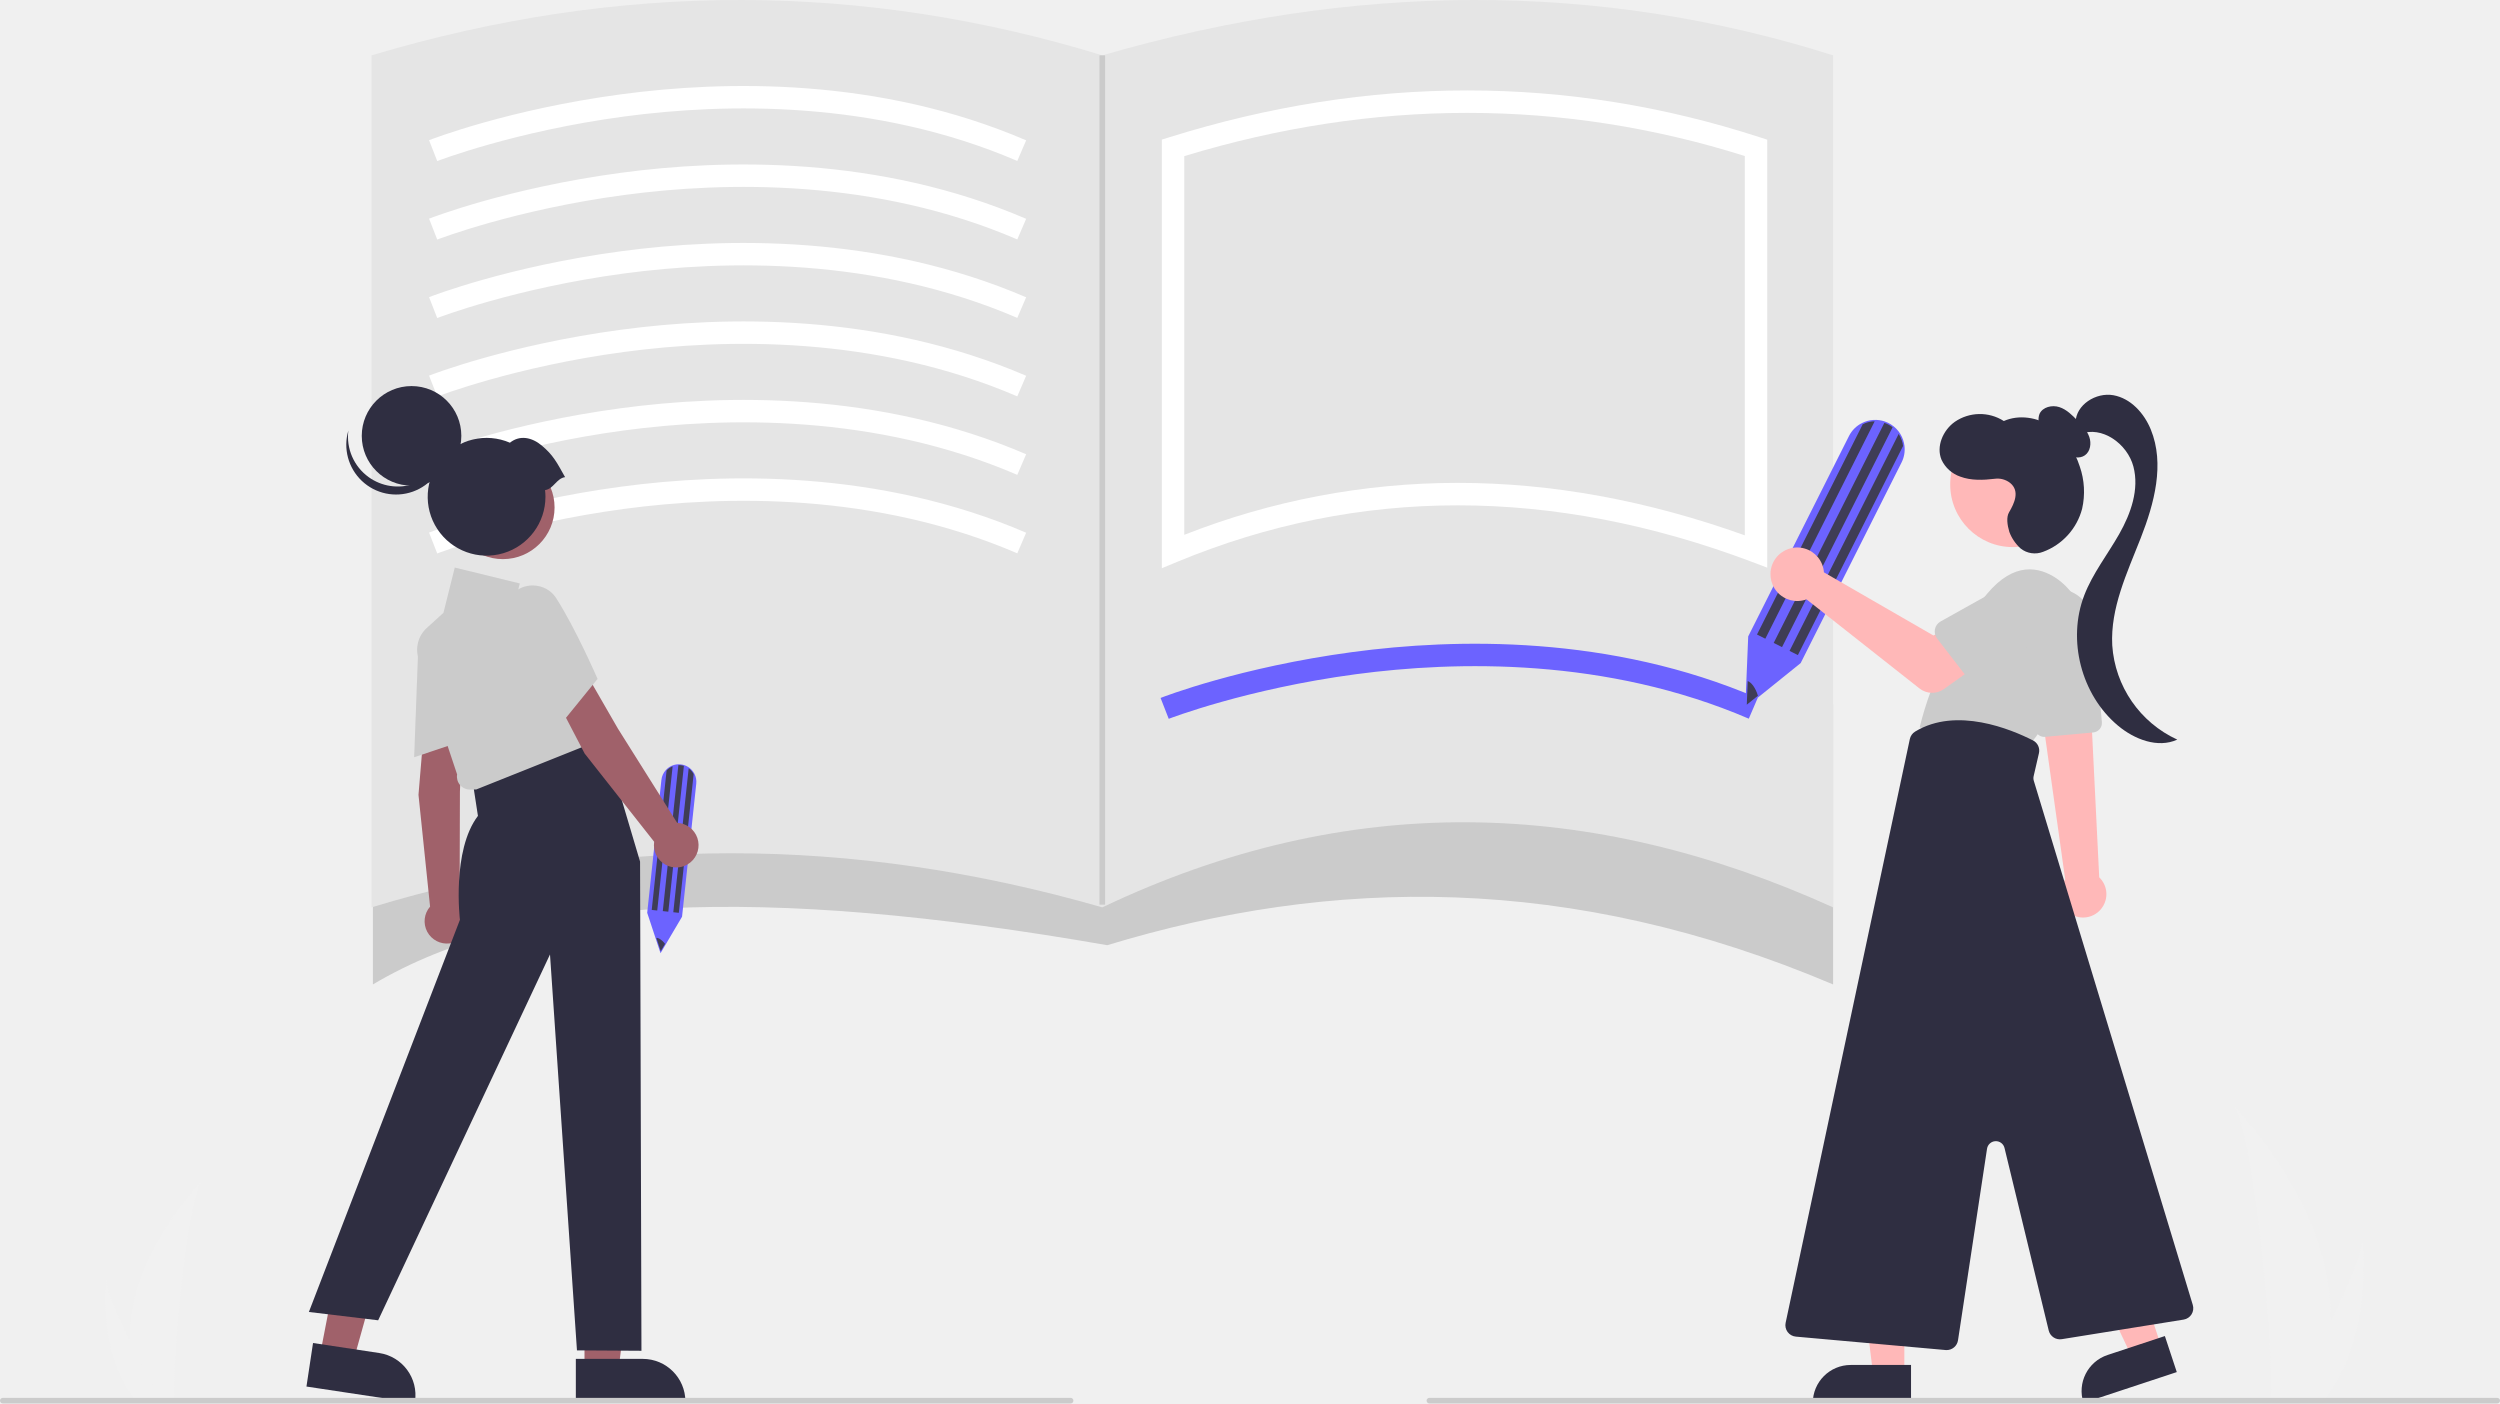
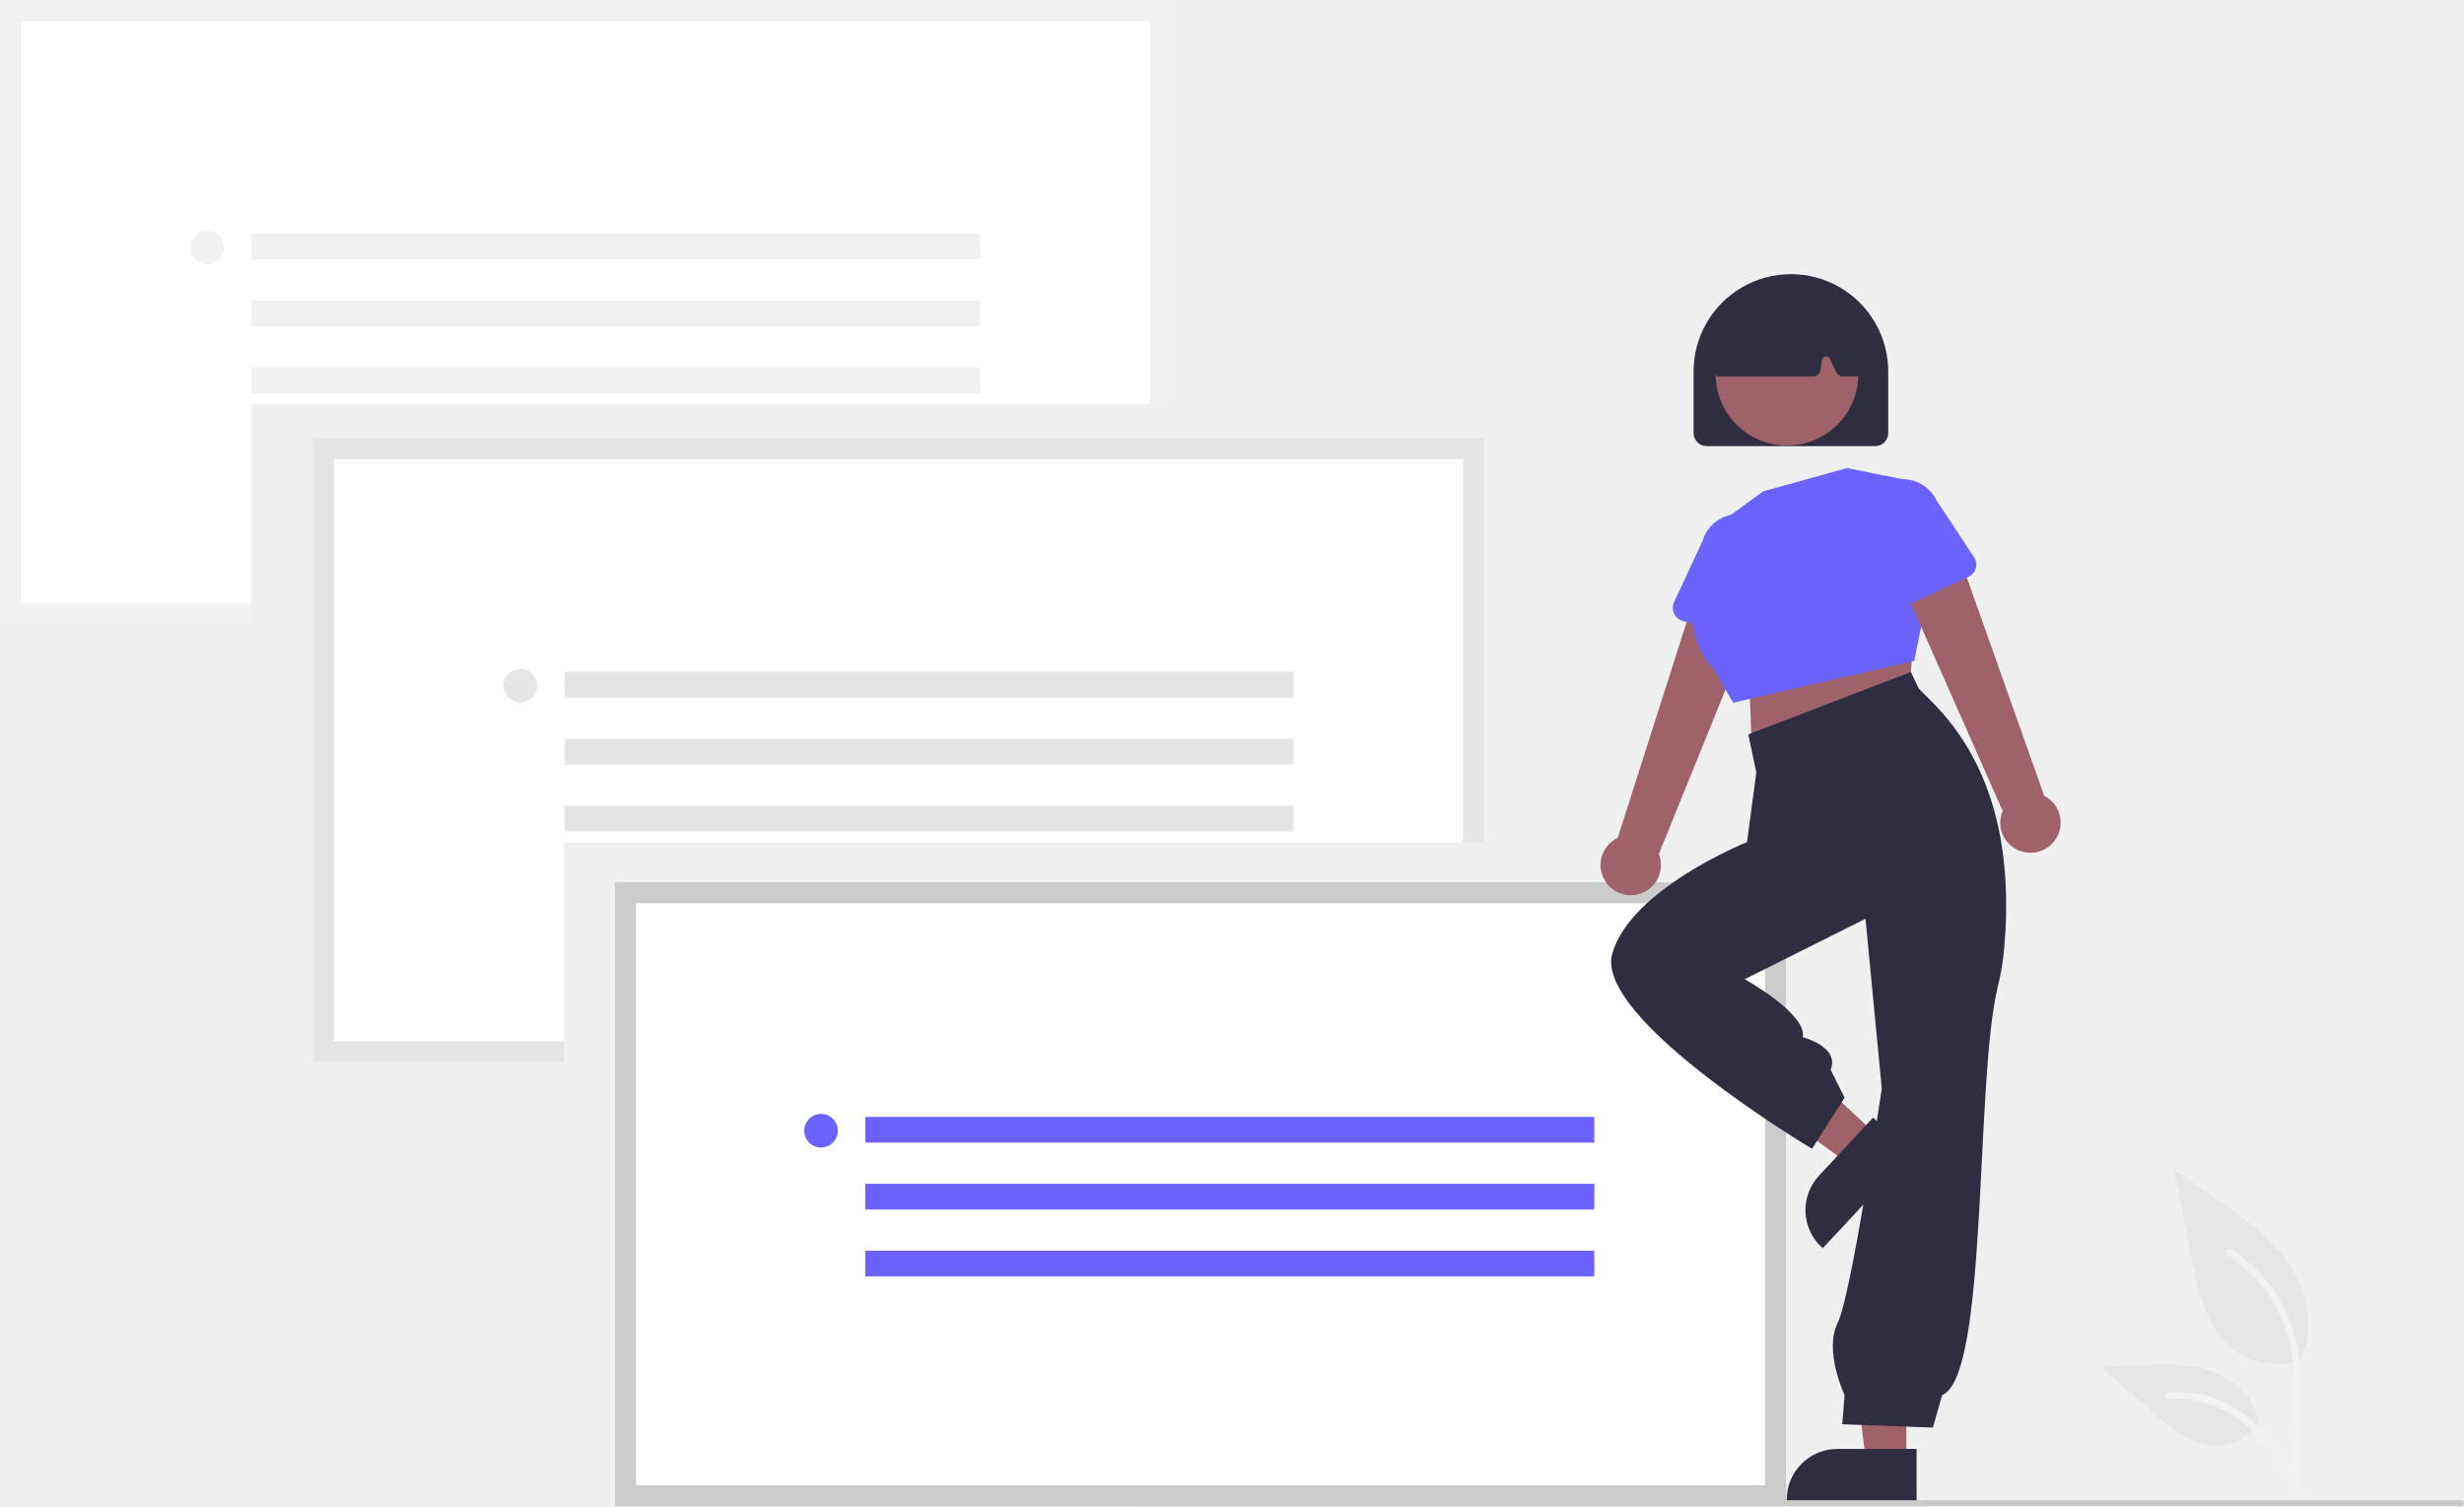
- <svg xmlns="http://www.w3.org/2000/svg" data-name="Layer 1" width="892" height="500.75" viewBox="0 0 892 500.75">
-   <path id="b2aec908-dac2-485e-9341-1f8763a52ddc-226" data-name="Path 133" d="M985.58,671.222a96.071,96.071,0,0,1-4.488,26.557c-.061.2-.128.396-.193.596H964.149c.018-.179.036-.379.053-.596,1.117-12.838-5.263-90.042-12.961-103.404C951.916,595.459,986.878,630.43,985.58,671.222Z" transform="translate(-154 -199.625)" fill="#f1f1f1" />
-   <path id="bc80851e-3fc6-46a5-adb1-be50bb758626-227" data-name="Path 134" d="M984.323,697.779c-.14.2-.286.399-.435.596h-12.565c.095-.17.206-.369.334-.596,2.076-3.746,8.219-14.946,13.922-26.557,6.126-12.478,11.751-25.428,11.277-30.116C997.002,642.163,1001.243,674.391,984.323,697.779Z" transform="translate(-154 -199.625)" fill="#f1f1f1" />
-   <path id="ac74e0d2-c10f-4860-b119-67c8c5820ae0-228" data-name="Path 133" d="M200.35,678.209a71.351,71.351,0,0,0,3.333,19.724c.045.148.095.294.144.442h12.439c-.013-.133-.027-.281-.04-.442-.829-9.535,3.909-66.874,9.626-76.797C225.352,621.94,199.386,647.913,200.35,678.209Z" transform="translate(-154 -199.625)" fill="#f1f1f1" />
-   <path id="b887613c-750d-48e2-8424-1e5e637b4506-229" data-name="Path 134" d="M201.284,697.933c.104.148.212.296.323.442h9.332c-.071-.126-.153-.274-.248-.442-1.542-2.782-6.104-11.1-10.34-19.724-4.55-9.267-8.727-18.885-8.376-22.367C191.867,656.627,188.717,680.562,201.284,697.933Z" transform="translate(-154 -199.625)" fill="#f1f1f1" />
-   <path d="M808.047,550.875c-93.947-39.814-178.942-38.301-259-14-123.353-21.543-207.819-18.21-262,14v-100h521Z" transform="translate(-154 -199.625)" fill="#cbcbcb" />
-   <path d="M808.047,523.375c-86.552-39.217-173-41.749-260.75,0-89.878-25.878-176.764-25.607-260.75,0v-304c89.294-26.651,176.154-26.011,260.75,0,89.361-25.921,176.356-26.743,260.75,0Z" transform="translate(-154 -199.625)" fill="#e5e5e5" />
-   <path d="M310.002,257.101,307.091,249.649c1.141-.446,28.408-10.987,68.424-16.364,36.996-4.972,92.116-6.159,144.613,16.415l-3.16,7.35c-50.742-21.818-104.231-20.669-140.17-15.865C337.681,246.416,310.275,256.995,310.002,257.101Z" transform="translate(-154 -199.625)" fill="#fff" />
-   <path d="M310.002,285.101,307.091,277.649c1.141-.446,28.408-10.987,68.424-16.364,36.996-4.972,92.116-6.159,144.613,16.415l-3.16,7.35c-50.742-21.818-104.231-20.67-140.17-15.865C337.681,274.416,310.275,284.995,310.002,285.101Z" transform="translate(-154 -199.625)" fill="#fff" />
-   <path d="M310.002,313.101,307.091,305.649c1.141-.446,28.408-10.987,68.424-16.364,36.996-4.972,92.116-6.159,144.613,16.415l-3.16,7.35c-50.742-21.818-104.231-20.67-140.17-15.865C337.681,302.416,310.275,312.995,310.002,313.101Z" transform="translate(-154 -199.625)" fill="#fff" />
-   <path d="M310.002,341.101,307.091,333.649c1.141-.446,28.408-10.987,68.424-16.364,36.996-4.971,92.116-6.16,144.613,16.415l-3.16,7.35c-50.742-21.818-104.231-20.67-140.17-15.865C337.681,330.416,310.275,340.995,310.002,341.101Z" transform="translate(-154 -199.625)" fill="#fff" />
-   <path d="M310.002,369.101,307.091,361.649c1.141-.446,28.408-10.987,68.424-16.364,36.996-4.972,92.116-6.159,144.613,16.415l-3.16,7.35c-50.742-21.819-104.231-20.67-140.17-15.865C337.681,358.416,310.275,368.995,310.002,369.101Z" transform="translate(-154 -199.625)" fill="#fff" />
-   <path d="M310.002,397.101,307.091,389.649c1.141-.446,28.408-10.987,68.424-16.364,36.996-4.971,92.116-6.159,144.613,16.415l-3.16,7.35c-50.742-21.819-104.231-20.669-140.17-15.865C337.681,386.416,310.275,396.995,310.002,397.101Z" transform="translate(-154 -199.625)" fill="#fff" />
-   <path d="M571.002,456.101,568.091,448.649c1.141-.446,28.408-10.987,68.424-16.364,36.996-4.971,92.116-6.159,144.613,16.415l-3.16,7.35c-50.742-21.819-104.231-20.669-140.17-15.865C598.681,445.416,571.275,455.995,571.002,456.101Z" transform="translate(-154 -199.625)" fill="#6c63ff" />
-   <path d="M568.547,402.364V249.434l2.807-.877c71.143-22.223,141.942-22.219,210.428.013l2.765.897V402.16l-5.412-2.043c-71.27-26.898-140.26-26.915-205.055-.047Zm105.563-30.45q50.228,0,102.437,18.725V255.295c-65.114-20.535-132.377-20.523-200,.033V390.453A266.356,266.356,0,0,1,674.11,371.914Z" transform="translate(-154 -199.625)" fill="#fff" />
-   <path d="M776.713,452.139l1.048-25.451,35.946-71.469a10.368,10.368,0,0,1,4.704-4.677,10.49,10.49,0,0,1,8.104-.529,10.486,10.486,0,0,1,6.54,6.628,10.847,10.847,0,0,1,.455,2.035A10.387,10.387,0,0,1,832.468,364.654L796.473,436.22Z" transform="translate(-154 -199.625)" fill="#6c63ff" />
-   <path d="M822.888,349.94l-39.02,77.58-2.975-1.496,37.739-75.034A9.945,9.945,0,0,1,822.888,349.94Z" transform="translate(-154 -199.625)" fill="#3f3d56" />
-   <path d="M833.014,358.739l-37.532,74.623-2.975-1.496,38.939-77.419a9.998,9.998,0,0,1,1.135,2.35A10.328,10.328,0,0,1,833.014,358.739Z" transform="translate(-154 -199.625)" fill="#3f3d56" />
-   <path d="M829.278,352.08l-39.451,78.438-2.975-1.496,39.5-78.536a9.688,9.688,0,0,1,1.229.517A10.198,10.198,0,0,1,829.278,352.08Z" transform="translate(-154 -199.625)" fill="#3f3d56" />
-   <path d="M781.226,447.862l-3.97,3.197.333-8.429C778.952,443.103,780.428,445.155,781.226,447.862Z" transform="translate(-154 -199.625)" fill="#3f3d56" />
-   <path d="M389.674,539.729,384.922,525.313l5.063-47.401a6.178,6.178,0,0,1,1.643-3.595,6.251,6.251,0,0,1,4.409-1.995,6.248,6.248,0,0,1,5.037,2.325,6.463,6.463,0,0,1,.681,1.04,6.189,6.189,0,0,1,.672,3.553l-5.07,47.465Z" transform="translate(-154 -199.625)" fill="#6c63ff" />
-   <path d="M393.999,473.043l-5.496,51.454-1.973-.211,5.315-49.765A5.926,5.926,0,0,1,393.999,473.043Z" transform="translate(-154 -199.625)" fill="#3f3d56" />
-   <path d="M401.492,475.827,396.206,525.32l-1.973-.211,5.484-51.347a5.957,5.957,0,0,1,1.126,1.073A6.153,6.153,0,0,1,401.492,475.827Z" transform="translate(-154 -199.625)" fill="#3f3d56" />
-   <path d="M398.012,472.897,392.455,524.919l-1.973-.211,5.564-52.088a5.773,5.773,0,0,1,.794.031A6.077,6.077,0,0,1,398.012,472.897Z" transform="translate(-154 -199.625)" fill="#3f3d56" />
-   <path d="M391.295,536.397l-1.544,2.616-1.582-4.771C389.028,534.22,390.282,535.055,391.295,536.397Z" transform="translate(-154 -199.625)" fill="#3f3d56" />
-   <g id="f2202155-5d0d-4949-a3af-453985752dd6" data-name="Group 23">
-     <path id="bb56e1bb-a377-463a-b777-e3f2ac15f40f-230" data-name="Path 385" d="M904.44,522.824a8.305,8.305,0,1,1-14.42-8.245q.028-.049.056-.097a8.938,8.938,0,0,1,.782-1.11l-6.986-49.796-.209-1.492-1.419-10.161-.209-1.465.773.036,13.536.619,3.63.164.455,9.27,2.574,52.115a8.294,8.294,0,0,1,1.437,10.161Z" transform="translate(-154 -199.625)" fill="#ffb8b8" />
-     <path id="a248d591-cba6-4901-9d10-c9b24d625163-231" data-name="Path 386" d="M883.703,462.536l17.188-1.576a3.393,3.393,0,0,0,3.06-3.672l-3.184-35.743a13.032,13.032,0,0,0-25.961,2.318q.033.369.087.736l5.154,35.059a3.388,3.388,0,0,0,3.346,2.894A2.402,2.402,0,0,0,883.703,462.536Z" transform="translate(-154 -199.625)" fill="#cbcbcb" />
-     <path id="f743e301-5bba-4392-b658-4efdfb4065cc-232" data-name="Path 387" d="M896.731,433.66a23.939,23.939,0,0,0-8.805-27.552c-6.481-4.435-15.351-6.027-24.902,5.344a118.912,118.912,0,0,0-24.106,47.758l39.116,6.368S891.336,449.318,896.731,433.66Z" transform="translate(-154 -199.625)" fill="#cbcbcb" />
-     <path id="eac80286-6d9c-481f-b372-04b3b845d333-233" data-name="Path 388" d="M833.466,689.831H822.313l-5.305-43.017h16.46Z" transform="translate(-154 -199.625)" fill="#ffb8b8" />
-     <path id="e474a022-de70-4f17-bf9b-ca694d09b1b4-234" data-name="Path 389" d="M800.808,700.185H835.858V686.643H814.35a13.542,13.542,0,0,0-13.542,13.542Z" transform="translate(-154 -199.625)" fill="#2f2e41" />
-     <path id="a9ae19c7-51aa-4dd0-9022-ef91b49440e0-235" data-name="Path 390" d="M925.156,680.103l-10.589,3.5-18.539-39.178,15.628-5.166Z" transform="translate(-154 -199.625)" fill="#ffb8b8" />
-     <path id="bdf88be3-aecd-443e-97f8-a32ede953949-236" data-name="Path 391" d="M897.395,700.185l33.28-11-4.25-12.858-20.422,6.75a13.542,13.542,0,0,0-8.608,17.108Z" transform="translate(-154 -199.625)" fill="#2f2e41" />
-     <circle id="e601451a-496c-4b1c-9fe2-c3a71e9d5111" data-name="Ellipse 65" cx="718.176" cy="172.861" r="22.343" fill="#ffb8b8" />
-     <path id="fd5880a1-dddd-4cd5-886d-5f97a9f21c4e-237" data-name="Path 392" d="M852.614,677.857l10.357-68.358a3.184,3.184,0,0,1,6.242-.273l15.772,65.144A4.124,4.124,0,0,0,889.613,677.449l43.505-6.992a4.094,4.094,0,0,0,3.268-5.231L879.658,478.197a3.184,3.184,0,0,1-.055-1.637l1.888-8.187a4.079,4.079,0,0,0-2.117-4.561c-7.725-3.942-27.29-12.136-42.055-3.16a4.14,4.14,0,0,0-1.891,2.663L791.112,671.602A4.094,4.094,0,0,0,794.751,676.532l53.45,4.787q.182.016.364.016a4.101,4.101,0,0,0,4.046-3.48Z" transform="translate(-154 -199.625)" fill="#2f2e41" />
-     <path id="acdc6559-e36c-4b0b-aac1-c1a10856fa7d-238" data-name="Path 393" d="M886.991,356.701a16.902,16.902,0,0,1-4.416-3.839,5.731,5.731,0,0,1-.882-5.549c1.129-2.491,4.483-3.275,7.083-2.43s4.608,2.885,6.507,4.851c1.673,1.728,3.394,3.54,4.185,5.814s.386,5.156-1.588,6.536c-1.938,1.354-4.723.8-6.586-.654a16.8,16.8,0,0,1-4.116-5.704Z" transform="translate(-154 -199.625)" fill="#2f2e41" />
-     <path id="a8902353-3630-4aaa-9386-a524a4077d2f-239" data-name="Path 394" d="M894.559,350.335c.124-6.295,7.299-10.81,13.497-9.694s10.961,6.4,13.345,12.227c5.038,12.312,1.256,26.362-3.598,38.752s-10.862,24.961-10.153,38.246a39.958,39.958,0,0,0,23.21,33.658c-6.994,3.17-15.354-.105-21.231-5.047-13.052-10.975-18.09-30.516-11.972-46.434,3.017-7.851,8.335-14.568,12.487-21.883s7.198-15.936,5.054-24.069-11.266-14.718-19.065-11.571Z" transform="translate(-154 -199.625)" fill="#2f2e41" />
-     <path id="b05157c8-b93b-43b3-a4ba-0cfdfe0a562e-240" data-name="Path 395" d="M870.836,382.401c1.948-3.291,3.912-7.612.353-10.489a7.336,7.336,0,0,0-5.504-1.455c-4.013.484-8.384.683-12.27-.775a11.502,11.502,0,0,1-6.672-5.996c-2.001-4.752.506-10.527,4.698-13.531a15.828,15.828,0,0,1,17.519-.31c5.431-2.399,12.02-1.332,16.954,1.97s8.31,8.59,10.144,14.236a27.478,27.478,0,0,1,.84,15.114A22.462,22.462,0,0,1,882.965,396.52a8.089,8.089,0,0,1-7.989-1.183,15.027,15.027,0,0,1-4.043-5.926C870.192,386.922,869.797,384.159,870.836,382.401Z" transform="translate(-154 -199.625)" fill="#2f2e41" />
-     <path id="fb245157-e4e6-4551-ad6a-dca5f4b0f94b-241" data-name="Path 397" d="M804.556,402.337a9.573,9.573,0,0,1,.217,1.492l39.077,22.544,9.498-5.468,10.126,13.256-15.874,11.315a7.277,7.277,0,0,1-8.733-.213l-40.299-31.79a9.552,9.552,0,1,1,5.982-11.135Z" transform="translate(-154 -199.625)" fill="#ffb8b8" />
-     <path id="b7c0657c-f78e-4619-b8ae-65b0c7791644-242" data-name="Path 398" d="M845.157,427.441l12.63,16.369a4.094,4.094,0,0,0,6.186.339L878.27,429.302a11.371,11.371,0,1,0-13.578-18.244q-.185.138-.365.283L846.396,421.368a4.094,4.094,0,0,0-1.242,6.073Z" transform="translate(-154 -199.625)" fill="#cbcbcb" />
-   </g>
-   <polygon points="208.552 488.809 220.675 488.808 226.443 442.047 208.55 442.048 208.552 488.809" fill="#a0616a" />
-   <path d="M359.459,684.476l23.875-.001h.001a15.216,15.216,0,0,1,15.215,15.215v.494l-39.091.001Z" transform="translate(-154 -199.625)" fill="#2f2e41" />
-   <polygon points="114.156 483.561 126.143 485.373 138.836 439.999 123.121 437.325 114.156 483.561" fill="#a0616a" />
-   <path d="M265.69,678.81l23.607,3.568.001 0a15.216,15.216,0,0,1,12.77,17.318l-.074.489-38.652-5.842Z" transform="translate(-154 -199.625)" fill="#2f2e41" />
-   <path d="M305.535,456.695l13.461,3.527-.895,21.824-.111,39.734a7.963,7.963,0,1,1-10.539,1.324l-4.136-39.88Z" transform="translate(-154 -199.625)" fill="#a0616a" />
-   <path d="M303.192,431.698a10.988,10.988,0,0,1,6.793-9.772,10.273,10.273,0,0,1,11.12,1.788,9.795,9.795,0,0,1,3.265,7.575c.035,12.785-2.851,31.42-2.88,31.606l-.046.296-19.675,6.626Z" transform="translate(-154 -199.625)" fill="#cbcbcb" />
-   <path d="M338.372,467.989l30.094-7.79,13.911,46.85.494,174.535-23.013-.144-9.62-141.264L288.929,670.707l-24.722-2.967,53.893-139.924s-2.967-24.722,6.428-37.082l-1.978-12.855Z" transform="translate(-154 -199.625)" fill="#2f2e41" />
-   <path d="M318.08,479.646a4.611,4.611,0,0,1-.984-3.709l-13.727-41.181a10.477,10.477,0,0,1,2.89-11.058l5.959-5.417,4.038-16.153,23.21,5.673-1.912,7.649,10.504-1.909,22.125,49.277-46.247,18.485-2.278.036A4.61,4.61,0,0,1,318.08,479.646Z" transform="translate(-154 -199.625)" fill="#cbcbcb" />
-   <path d="M350.295,444.876l13.262-4.215,10.909,18.923,21.145,33.641a7.963,7.963,0,1,1-8.199,6.752L362.599,468.484Z" transform="translate(-154 -199.625)" fill="#a0616a" />
-   <path d="M334.953,425.001a10.987,10.987,0,0,1,.518-11.889,10.279,10.279,0,0,1,10.354-4.433,9.795,9.795,0,0,1,6.808,4.657c6.864,10.786,14.385,28.078,14.46,28.251l.119.275-13.087,16.116Z" transform="translate(-154 -199.625)" fill="#cbcbcb" />
-   <circle cx="179.429" cy="181.056" r="18.441" fill="#a0616a" />
-   <circle cx="146.839" cy="155.514" r="17.764" fill="#2f2e41" />
-   <path d="M285.517,369.848a17.765,17.765,0,0,0,27.432-9.327,17.765,17.765,0,1,1-34.652-7.285A17.758,17.758,0,0,0,285.517,369.848Z" transform="translate(-154 -199.625)" fill="#2f2e41" />
-   <path d="M355.62,369.868c-3.101-5.552-4.288-7.871-8.286-11.247-3.536-2.986-7.885-3.863-11.393-1.034A21.008,21.008,0,1,0,348.617,376.871a21.183,21.183,0,0,0-.143-2.375C351.523,374.067,352.571,370.296,355.62,369.868Z" transform="translate(-154 -199.625)" fill="#2f2e41" />
-   <path d="M536,700.375H155a1,1,0,0,1,0-2H536a1,1,0,0,1,0,2Z" transform="translate(-154 -199.625)" fill="#cbcbcb" />
-   <path d="M1045,700.375H664a1,1,0,0,1,0-2h381a1,1,0,0,1,0,2Z" transform="translate(-154 -199.625)" fill="#cbcbcb" />
-   <rect x="392.297" y="19.75" width="2" height="303.038" fill="#cbcbcb" />
+ <svg xmlns="http://www.w3.org/2000/svg" data-name="Layer 1" width="826.382" height="505.13" viewBox="0 0 826.382 505.13">
+   <path id="e73ea6d0-018f-4f1a-b9fb-ec835afd7d29-166" data-name="Path 438" d="M958.436,653.575a24.215,24.215,0,0,1-23.383-4.119c-8.19-6.874-10.758-18.196-12.847-28.682l-6.18-31.017,12.938,8.908c9.305,6.406,18.818,13.019,25.26,22.298s9.252,21.947,4.078,31.988" transform="translate(-186.8091 -197.435)" fill="#e6e6e6" />
+   <path id="adfa37d6-6055-4e93-a6c7-1993979ff9f6-167" data-name="Path 439" d="M956.438,693.286c1.628-11.864,3.304-23.881,2.159-35.872-1.015-10.649-4.264-21.049-10.878-29.579a49.206,49.206,0,0,0-12.625-11.44c-1.262-.796-2.424,1.204-1.167,1.997a46.779,46.779,0,0,1,18.504,22.326c4.029,10.246,4.675,21.416,3.982,32.3-.419,6.582-1.311,13.121-2.206,19.653a1.198,1.198,0,0,0,.808,1.423,1.163,1.163,0,0,0,1.423-.808Z" transform="translate(-186.8091 -197.435)" fill="#f2f2f2" />
+   <path id="ab8f3b7e-46a3-4c45-91c1-6e6ed9e46d7b-168" data-name="Path 442" d="M944.717,674.25a17.825,17.825,0,0,1-15.531,8.019c-7.864-.373-14.418-5.86-20.317-11.07l-17.452-15.409,11.55-.553c8.306-.398,16.827-.771,24.738,1.793s15.208,8.726,16.654,16.915" transform="translate(-186.8091 -197.435)" fill="#e6e6e6" />
+   <path id="a06078c2-c2e6-4e9e-9e9d-932246ef76f7-169" data-name="Path 443" d="M961.041,700.106c-7.84-13.871-16.932-29.288-33.181-34.216a37.026,37.026,0,0,0-13.955-1.441c-1.482.128-1.112,2.412.367,2.285a34.398,34.398,0,0,1,22.272,5.892c6.28,4.275,11.17,10.218,15.308,16.519,2.535,3.861,4.806,7.884,7.076,11.903C959.653,702.332,961.775,701.405,961.041,700.106Z" transform="translate(-186.8091 -197.435)" fill="#f2f2f2" />
+   <polygon points="494.22 150.5 494.22 282.58 189.16 282.58 189.16 352.71 108.51 352.71 108.51 150.5 494.22 150.5" fill="#fff" />
+   <path d="M291.809,344.435v209.22h84.16v-7.01H298.819V351.445h378.71v128.57h7.01V344.435Z" transform="translate(-186.8091 -197.435)" fill="#e5e5e5" />
+   <rect x="189.354" y="225.348" width="244.496" height="8.631" fill="#e5e5e5" />
+   <rect x="189.354" y="247.788" width="244.496" height="8.631" fill="#e5e5e5" />
+   <rect x="189.354" y="270.228" width="244.496" height="8.631" fill="#e5e5e5" />
+   <circle cx="174.513" cy="229.989" r="5.633" fill="#e5e5e5" />
+   <polygon points="389.22 3.5 389.22 135.58 84.16 135.58 84.16 205.71 3.51 205.71 3.51 3.5 389.22 3.5" fill="#fff" />
+   <path d="M186.809,197.435v209.22h84.16v-7.01H193.819v-195.2h378.71v128.57h7.01V197.435Z" transform="translate(-186.8091 -197.435)" fill="#f1f1f1" />
+   <rect x="84.354" y="78.348" width="244.496" height="8.631" fill="#f1f1f1" />
+   <rect x="84.354" y="100.788" width="244.496" height="8.631" fill="#f1f1f1" />
+   <rect x="84.354" y="123.228" width="244.496" height="8.631" fill="#f1f1f1" />
+   <circle cx="69.513" cy="82.989" r="5.633" fill="#f1f1f1" />
+   <rect x="209.776" y="299.414" width="385.717" height="202.209" fill="#fff" />
+   <path d="M785.809,702.565H393.079V493.343H785.809Zm-385.717-7.013H778.796V500.356H400.092Z" transform="translate(-186.8091 -197.435)" fill="#cbcbcb" />
+   <rect x="290.2" y="374.577" width="244.496" height="8.631" fill="#6c63ff" />
+   <rect x="290.2" y="397.017" width="244.496" height="8.631" fill="#6c63ff" />
+   <rect x="290.2" y="419.457" width="244.496" height="8.631" fill="#6c63ff" />
+   <circle cx="275.36" cy="379.218" r="5.633" fill="#6c63ff" />
+   <path d="M725.446,493.35a10.067,10.067,0,0,1,3.922-14.93l27.896-87.347,19.428,10.092-33.53,82.686a10.122,10.122,0,0,1-17.717,9.499Z" transform="translate(-186.8091 -197.435)" fill="#9f616a" />
+   <path d="M748.237,403.151a4.509,4.509,0,0,1,.021-3.759l9.555-20.542a12.536,12.536,0,0,1,24.06,7.052l-3.193,22.504a4.514,4.514,0,0,1-5.752,3.694l-21.859-6.477A4.509,4.509,0,0,1,748.237,403.151Z" transform="translate(-186.8091 -197.435)" fill="#6c63ff" />
+   <polygon points="642.019 209.183 640.461 231.001 587.475 249.702 586.696 228.663 642.019 209.183" fill="#9f616a" />
+   <path d="M761.038,374.671l17.142-12.467,28.051-7.792,23.376,4.675,3.896,36.622-4.675,23.376-60.778,14.026-6.234-10.909s-14.026-14.026-3.117-29.61Z" transform="translate(-186.8091 -197.435)" fill="#6c63ff" />
+   <path d="M754.804,342.672V322.209a32.644,32.644,0,1,1,65.287,0v20.463a4.39,4.39,0,0,1-4.385,4.385H759.189A4.39,4.39,0,0,1,754.804,342.672Z" transform="translate(-186.8091 -197.435)" fill="#2f2e41" />
+   <circle cx="599.327" cy="125.487" r="23.933" fill="#9f616a" />
+   <path d="M761.546,322.83a2.436,2.436,0,0,1-.57-1.942l2.835-19.742a2.44,2.44,0,0,1,1.378-1.87c14.471-6.772,29.145-6.781,43.616-.026a2.455,2.455,0,0,1,1.392,1.984l1.892,19.767a2.436,2.436,0,0,1-2.425,2.668h-4.8a2.446,2.446,0,0,1-2.207-1.405l-2.071-4.438a1.462,1.462,0,0,0-2.775.437l-.409,3.273a2.44,2.44,0,0,1-2.417,2.134H763.387A2.436,2.436,0,0,1,761.546,322.83Z" transform="translate(-186.8091 -197.435)" fill="#2f2e41" />
+   <path d="M865.439,483.159a10.067,10.067,0,0,1-6.977-13.771L821.35,385.541l21.23-5.347,29.805,84.1a10.122,10.122,0,0,1-6.946,18.865Z" transform="translate(-186.8091 -197.435)" fill="#9f616a" />
+   <path d="M822.615,400.568a4.509,4.509,0,0,1-2.479-2.825L813.647,376.036a12.536,12.536,0,0,1,22.677-10.696l12.549,18.951a4.514,4.514,0,0,1-1.85,6.58L826.374,400.537A4.509,4.509,0,0,1,822.615,400.568Z" transform="translate(-186.8091 -197.435)" fill="#6c63ff" />
+   <polygon points="639.353 490.356 625.845 490.355 619.419 438.253 639.355 438.254 639.353 490.356" fill="#9f616a" />
+   <path d="M829.607,700.885l-43.555-.002v-.551a16.954,16.954,0,0,1,16.953-16.953h.001l26.602.001Z" transform="translate(-186.8091 -197.435)" fill="#2f2e41" />
+   <polygon points="629.087 380.349 619.878 390.231 577.378 359.413 590.97 344.828 629.087 380.349" fill="#9f616a" />
+   <path d="M827.824,584.19l-29.694,31.865-.403-.376a16.954,16.954,0,0,1-.846-23.96l.001-.001,18.136-19.462Z" transform="translate(-186.8091 -197.435)" fill="#2f2e41" />
+   <path d="M830.387,428.436l4.32,4.32c21.61,21.61,26.93,51.573,24.335,82.023a85.206,85.206,0,0,1-2.162,13.394c-7.792,31.168-3.117,130.905-18.701,137.139L835.062,676.221l-30.389-1.123.779-9.786s-7.013-14.805-2.338-24.155,14.805-78.699,14.805-78.699l-5.454-56.882-40.518,20.259s21.038,11.688,19.48,19.48c0,0,12.467,3.117,9.35,10.909l4.675,9.35-10.909,17.142s-73.245-43.635-67.011-65.453,45.194-37.402,45.194-37.402l3.117-23.376-2.687-12.737,54.517-20.957Z" transform="translate(-186.8091 -197.435)" fill="#2f2e41" />
+   <path d="M1012.191,702.565h-444a1,1,0,0,1,0-2h444a1,1,0,0,1,0,2Z" transform="translate(-186.8091 -197.435)" fill="#cbcbcb" />
</svg>
